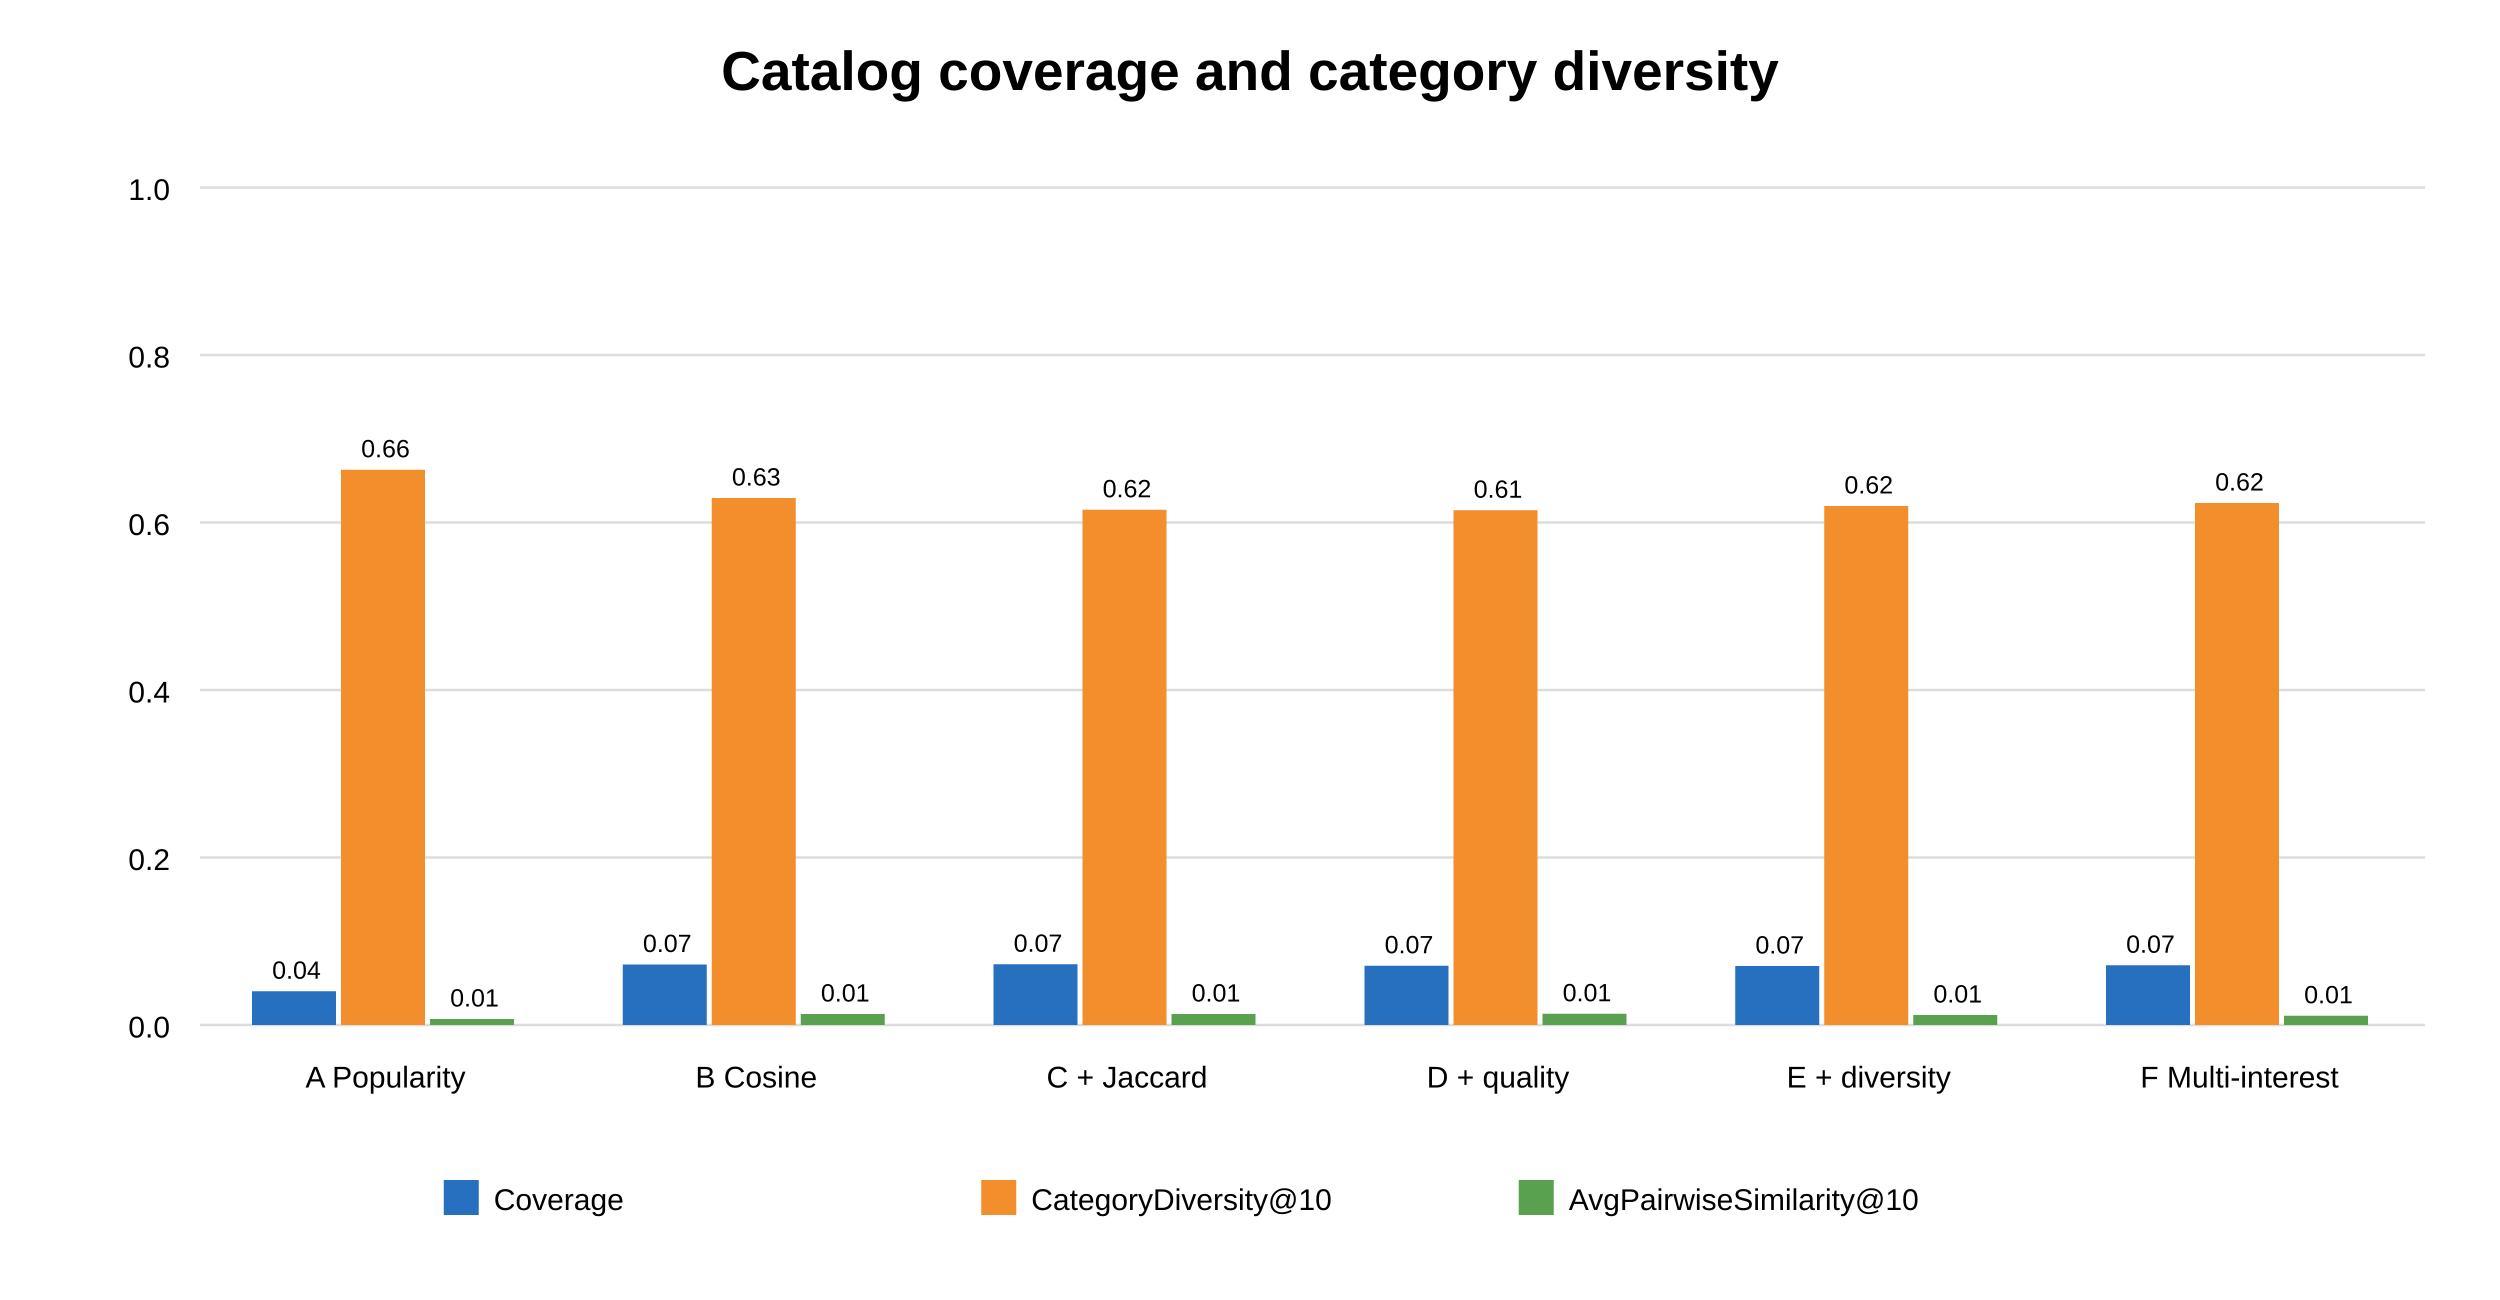
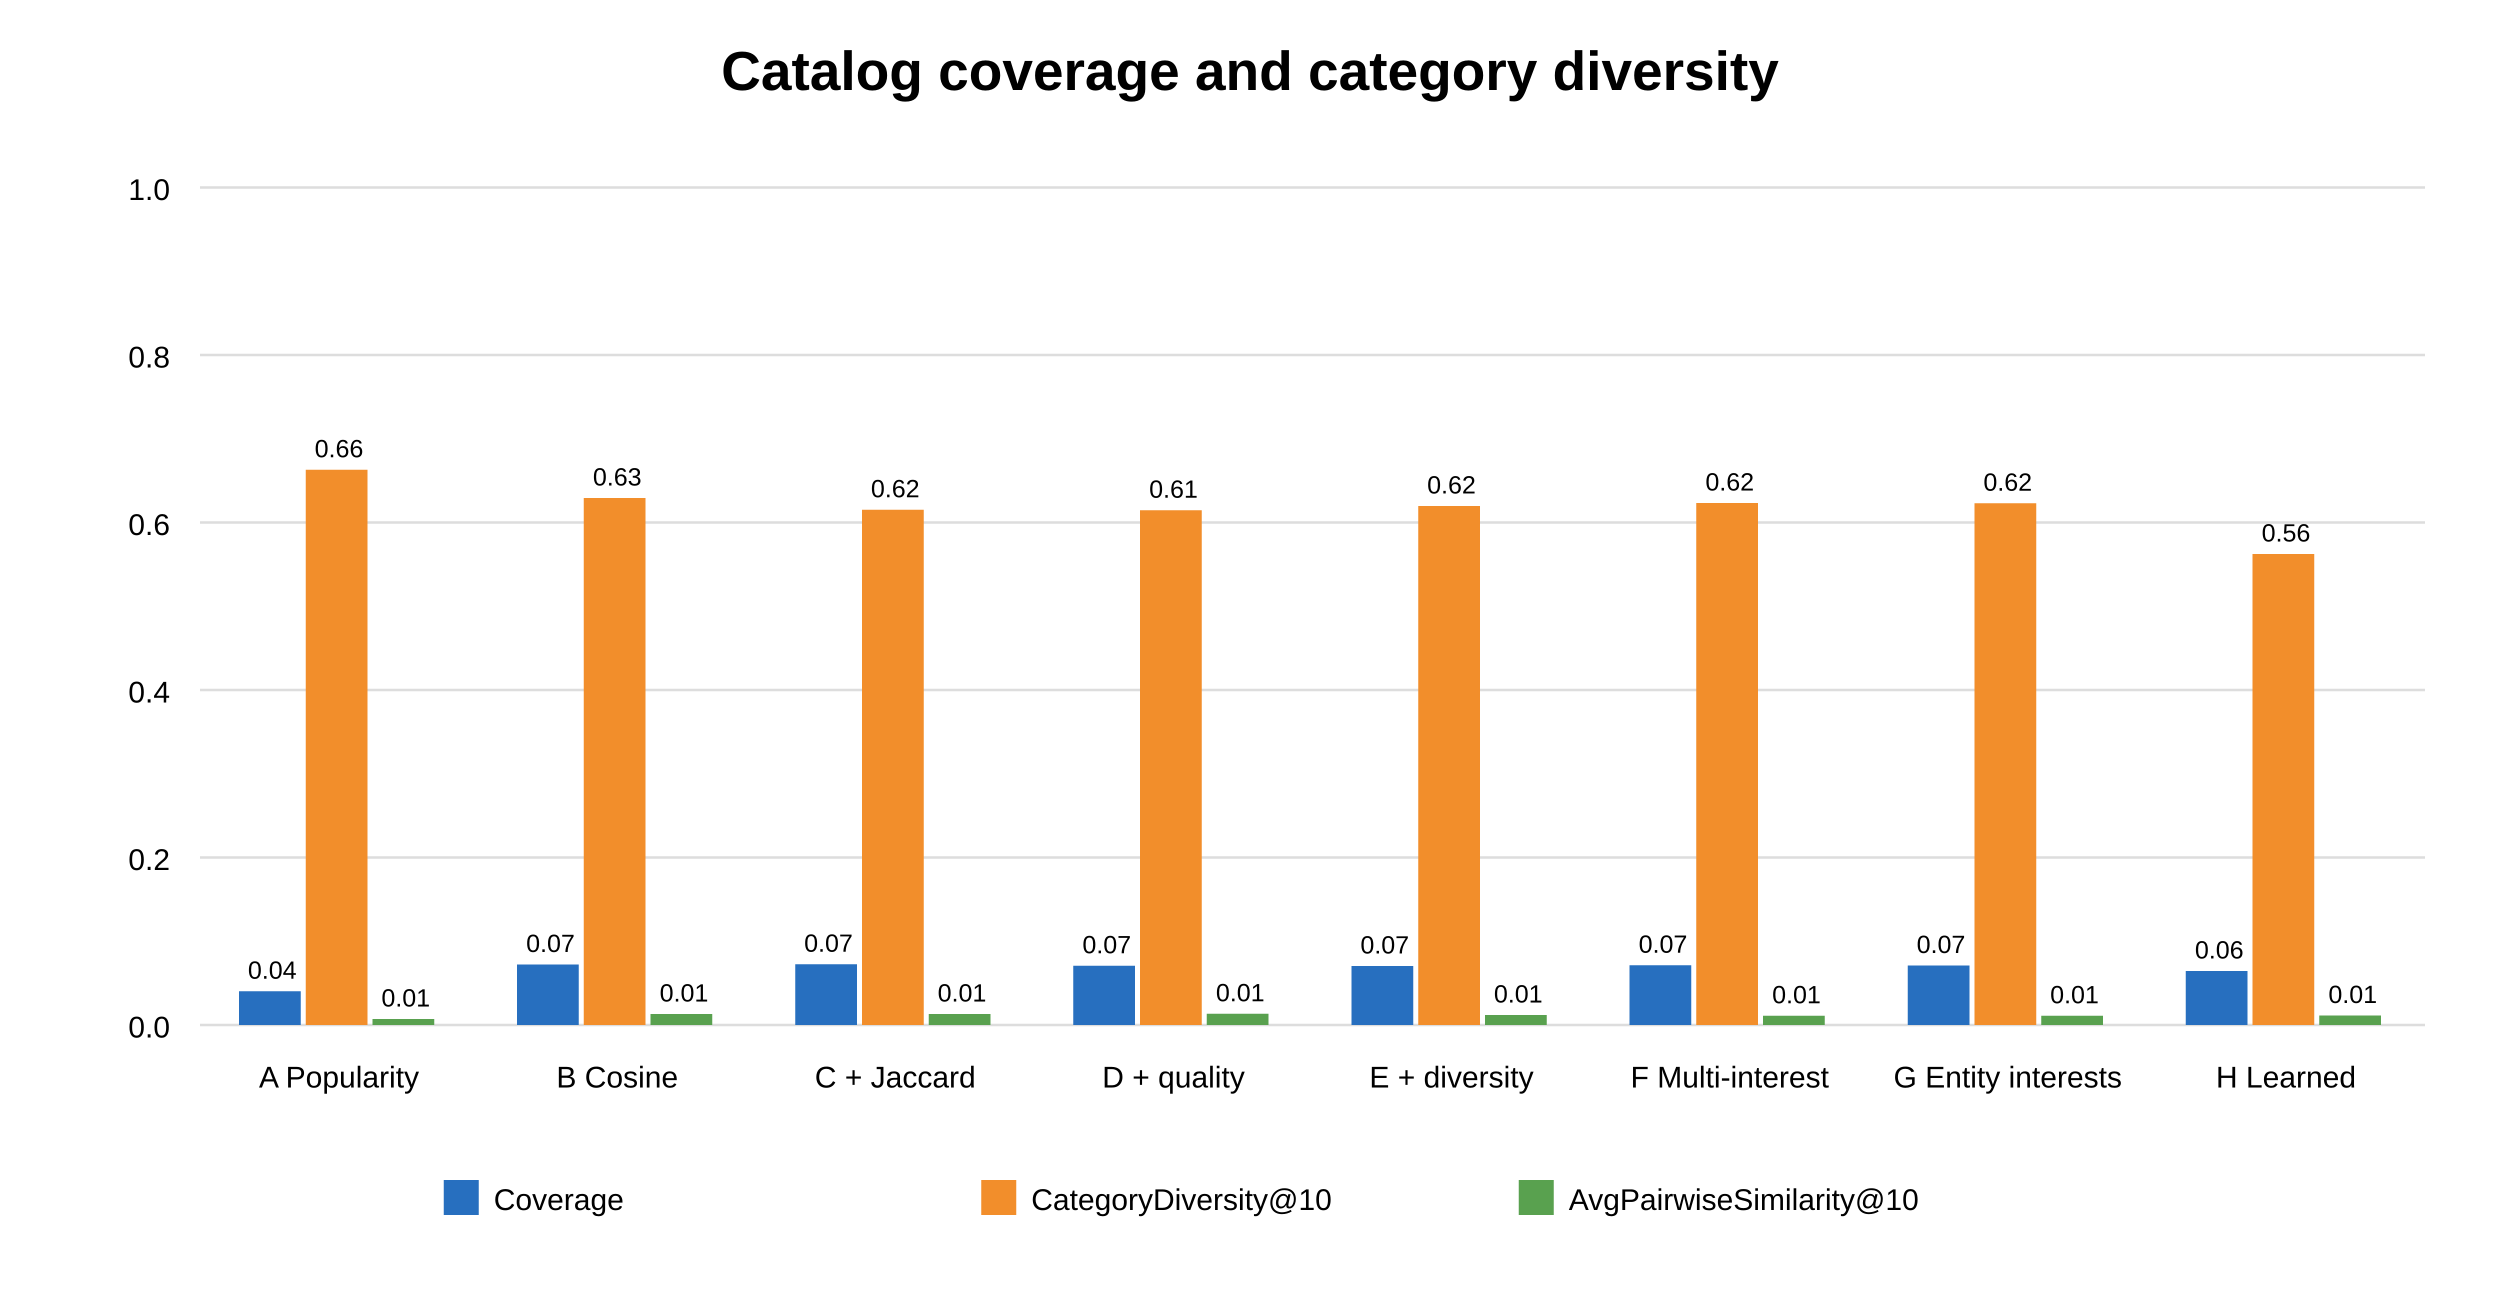
<svg xmlns="http://www.w3.org/2000/svg" width="1000" height="520" viewBox="0 0 1000 520">
  <rect width="100%" height="100%" fill="white" />
  <text x="500.0" y="36" text-anchor="middle" font-family="Arial" font-size="22" font-weight="bold">Catalog coverage and category diversity</text>
  <line x1="80" y1="410.0" x2="970" y2="410.0" stroke="#dddddd" />
  <text x="68" y="415.0" text-anchor="end" font-family="Arial" font-size="12">0.0</text>
  <line x1="80" y1="343.0" x2="970" y2="343.0" stroke="#dddddd" />
  <text x="68" y="348.0" text-anchor="end" font-family="Arial" font-size="12">0.2</text>
  <line x1="80" y1="276.0" x2="970" y2="276.0" stroke="#dddddd" />
  <text x="68" y="281.0" text-anchor="end" font-family="Arial" font-size="12">0.4</text>
  <line x1="80" y1="209.0" x2="970" y2="209.0" stroke="#dddddd" />
  <text x="68" y="214.0" text-anchor="end" font-family="Arial" font-size="12">0.6</text>
  <line x1="80" y1="142.0" x2="970" y2="142.0" stroke="#dddddd" />
  <text x="68" y="147.0" text-anchor="end" font-family="Arial" font-size="12">0.8</text>
  <line x1="80" y1="75.0" x2="970" y2="75.0" stroke="#dddddd" />
  <text x="68" y="80.0" text-anchor="end" font-family="Arial" font-size="12">1.0</text>
-   <rect x="100.8" y="396.5" width="33.6" height="13.5" fill="#276FBF" />
-   <text x="118.6" y="391.5" text-anchor="middle" font-family="Arial" font-size="10">0.04</text>
-   <rect x="136.4" y="187.9" width="33.6" height="222.1" fill="#F28E2B" />
-   <text x="154.2" y="182.9" text-anchor="middle" font-family="Arial" font-size="10">0.66</text>
-   <rect x="172.0" y="407.6" width="33.6" height="2.4" fill="#59A14F" />
-   <text x="189.8" y="402.6" text-anchor="middle" font-family="Arial" font-size="10">0.01</text>
-   <text x="154.2" y="435" text-anchor="middle" font-family="Arial" font-size="12">A Popularity</text>
-   <rect x="249.1" y="385.8" width="33.6" height="24.2" fill="#276FBF" />
-   <text x="266.9" y="380.8" text-anchor="middle" font-family="Arial" font-size="10">0.07</text>
-   <rect x="284.7" y="199.2" width="33.6" height="210.8" fill="#F28E2B" />
-   <text x="302.5" y="194.2" text-anchor="middle" font-family="Arial" font-size="10">0.63</text>
-   <rect x="320.3" y="405.6" width="33.6" height="4.4" fill="#59A14F" />
-   <text x="338.1" y="400.6" text-anchor="middle" font-family="Arial" font-size="10">0.01</text>
-   <text x="302.5" y="435" text-anchor="middle" font-family="Arial" font-size="12">B Cosine</text>
-   <rect x="397.4" y="385.7" width="33.6" height="24.3" fill="#276FBF" />
-   <text x="415.2" y="380.7" text-anchor="middle" font-family="Arial" font-size="10">0.07</text>
-   <rect x="433.0" y="203.9" width="33.6" height="206.1" fill="#F28E2B" />
-   <text x="450.8" y="198.9" text-anchor="middle" font-family="Arial" font-size="10">0.62</text>
-   <rect x="468.6" y="405.6" width="33.6" height="4.4" fill="#59A14F" />
-   <text x="486.4" y="400.6" text-anchor="middle" font-family="Arial" font-size="10">0.01</text>
-   <text x="450.8" y="435" text-anchor="middle" font-family="Arial" font-size="12">C + Jaccard</text>
-   <rect x="545.8" y="386.3" width="33.6" height="23.7" fill="#276FBF" />
-   <text x="563.6" y="381.3" text-anchor="middle" font-family="Arial" font-size="10">0.07</text>
-   <rect x="581.4" y="204.1" width="33.6" height="205.9" fill="#F28E2B" />
-   <text x="599.2" y="199.1" text-anchor="middle" font-family="Arial" font-size="10">0.61</text>
-   <rect x="617.0" y="405.5" width="33.6" height="4.5" fill="#59A14F" />
-   <text x="634.8" y="400.5" text-anchor="middle" font-family="Arial" font-size="10">0.01</text>
-   <text x="599.2" y="435" text-anchor="middle" font-family="Arial" font-size="12">D + quality</text>
-   <rect x="694.1" y="386.4" width="33.6" height="23.6" fill="#276FBF" />
-   <text x="711.9" y="381.4" text-anchor="middle" font-family="Arial" font-size="10">0.07</text>
-   <rect x="729.7" y="202.4" width="33.6" height="207.6" fill="#F28E2B" />
-   <text x="747.5" y="197.4" text-anchor="middle" font-family="Arial" font-size="10">0.62</text>
-   <rect x="765.3" y="406.0" width="33.6" height="4.0" fill="#59A14F" />
-   <text x="783.1" y="401.0" text-anchor="middle" font-family="Arial" font-size="10">0.01</text>
-   <text x="747.5" y="435" text-anchor="middle" font-family="Arial" font-size="12">E + diversity</text>
-   <rect x="842.4" y="386.1" width="33.6" height="23.9" fill="#276FBF" />
-   <text x="860.2" y="381.1" text-anchor="middle" font-family="Arial" font-size="10">0.07</text>
-   <rect x="878.0" y="201.2" width="33.6" height="208.8" fill="#F28E2B" />
-   <text x="895.8" y="196.2" text-anchor="middle" font-family="Arial" font-size="10">0.62</text>
-   <rect x="913.6" y="406.3" width="33.6" height="3.7" fill="#59A14F" />
-   <text x="931.4" y="401.3" text-anchor="middle" font-family="Arial" font-size="10">0.01</text>
-   <text x="895.8" y="435" text-anchor="middle" font-family="Arial" font-size="12">F Multi-interest</text>
+   <rect x="95.6" y="396.5" width="24.7" height="13.5" fill="#276FBF" />
+   <text x="108.9" y="391.5" text-anchor="middle" font-family="Arial" font-size="10">0.04</text>
+   <rect x="122.3" y="187.9" width="24.7" height="222.1" fill="#F28E2B" />
+   <text x="135.6" y="182.9" text-anchor="middle" font-family="Arial" font-size="10">0.66</text>
+   <rect x="149.0" y="407.6" width="24.7" height="2.4" fill="#59A14F" />
+   <text x="162.3" y="402.6" text-anchor="middle" font-family="Arial" font-size="10">0.01</text>
+   <text x="135.6" y="435" text-anchor="middle" font-family="Arial" font-size="12">A Popularity</text>
+   <rect x="206.8" y="385.8" width="24.7" height="24.2" fill="#276FBF" />
+   <text x="220.2" y="380.8" text-anchor="middle" font-family="Arial" font-size="10">0.07</text>
+   <rect x="233.5" y="199.2" width="24.7" height="210.8" fill="#F28E2B" />
+   <text x="246.9" y="194.2" text-anchor="middle" font-family="Arial" font-size="10">0.63</text>
+   <rect x="260.2" y="405.6" width="24.7" height="4.4" fill="#59A14F" />
+   <text x="273.6" y="400.6" text-anchor="middle" font-family="Arial" font-size="10">0.01</text>
+   <text x="246.9" y="435" text-anchor="middle" font-family="Arial" font-size="12">B Cosine</text>
+   <rect x="318.1" y="385.7" width="24.7" height="24.3" fill="#276FBF" />
+   <text x="331.4" y="380.7" text-anchor="middle" font-family="Arial" font-size="10">0.07</text>
+   <rect x="344.8" y="203.9" width="24.7" height="206.1" fill="#F28E2B" />
+   <text x="358.1" y="198.9" text-anchor="middle" font-family="Arial" font-size="10">0.62</text>
+   <rect x="371.5" y="405.6" width="24.7" height="4.4" fill="#59A14F" />
+   <text x="384.8" y="400.6" text-anchor="middle" font-family="Arial" font-size="10">0.01</text>
+   <text x="358.1" y="435" text-anchor="middle" font-family="Arial" font-size="12">C + Jaccard</text>
+   <rect x="429.3" y="386.3" width="24.7" height="23.7" fill="#276FBF" />
+   <text x="442.7" y="381.3" text-anchor="middle" font-family="Arial" font-size="10">0.07</text>
+   <rect x="456.0" y="204.1" width="24.7" height="205.9" fill="#F28E2B" />
+   <text x="469.4" y="199.1" text-anchor="middle" font-family="Arial" font-size="10">0.61</text>
+   <rect x="482.7" y="405.5" width="24.7" height="4.5" fill="#59A14F" />
+   <text x="496.1" y="400.5" text-anchor="middle" font-family="Arial" font-size="10">0.01</text>
+   <text x="469.4" y="435" text-anchor="middle" font-family="Arial" font-size="12">D + quality</text>
+   <rect x="540.6" y="386.4" width="24.7" height="23.6" fill="#276FBF" />
+   <text x="553.9" y="381.4" text-anchor="middle" font-family="Arial" font-size="10">0.07</text>
+   <rect x="567.3" y="202.4" width="24.7" height="207.6" fill="#F28E2B" />
+   <text x="580.6" y="197.4" text-anchor="middle" font-family="Arial" font-size="10">0.62</text>
+   <rect x="594.0" y="406.0" width="24.7" height="4.0" fill="#59A14F" />
+   <text x="607.3" y="401.0" text-anchor="middle" font-family="Arial" font-size="10">0.01</text>
+   <text x="580.6" y="435" text-anchor="middle" font-family="Arial" font-size="12">E + diversity</text>
+   <rect x="651.8" y="386.1" width="24.7" height="23.9" fill="#276FBF" />
+   <text x="665.2" y="381.1" text-anchor="middle" font-family="Arial" font-size="10">0.07</text>
+   <rect x="678.5" y="201.2" width="24.7" height="208.8" fill="#F28E2B" />
+   <text x="691.9" y="196.2" text-anchor="middle" font-family="Arial" font-size="10">0.62</text>
+   <rect x="705.2" y="406.3" width="24.7" height="3.7" fill="#59A14F" />
+   <text x="718.6" y="401.3" text-anchor="middle" font-family="Arial" font-size="10">0.01</text>
+   <text x="691.9" y="435" text-anchor="middle" font-family="Arial" font-size="12">F Multi-interest</text>
+   <rect x="763.1" y="386.2" width="24.7" height="23.8" fill="#276FBF" />
+   <text x="776.4" y="381.2" text-anchor="middle" font-family="Arial" font-size="10">0.07</text>
+   <rect x="789.8" y="201.3" width="24.7" height="208.7" fill="#F28E2B" />
+   <text x="803.1" y="196.3" text-anchor="middle" font-family="Arial" font-size="10">0.62</text>
+   <rect x="816.5" y="406.3" width="24.7" height="3.7" fill="#59A14F" />
+   <text x="829.8" y="401.3" text-anchor="middle" font-family="Arial" font-size="10">0.01</text>
+   <text x="803.1" y="435" text-anchor="middle" font-family="Arial" font-size="12">G Entity interests</text>
+   <rect x="874.3" y="388.4" width="24.7" height="21.6" fill="#276FBF" />
+   <text x="887.7" y="383.4" text-anchor="middle" font-family="Arial" font-size="10">0.06</text>
+   <rect x="901.0" y="221.6" width="24.7" height="188.4" fill="#F28E2B" />
+   <text x="914.4" y="216.6" text-anchor="middle" font-family="Arial" font-size="10">0.56</text>
+   <rect x="927.7" y="406.2" width="24.7" height="3.8" fill="#59A14F" />
+   <text x="941.1" y="401.2" text-anchor="middle" font-family="Arial" font-size="10">0.01</text>
+   <text x="914.4" y="435" text-anchor="middle" font-family="Arial" font-size="12">H Learned</text>
  <rect x="177.5" y="472" width="14" height="14" fill="#276FBF" />
  <text x="197.5" y="484" font-family="Arial" font-size="12">Coverage</text>
  <rect x="392.5" y="472" width="14" height="14" fill="#F28E2B" />
  <text x="412.5" y="484" font-family="Arial" font-size="12">CategoryDiversity@10</text>
  <rect x="607.5" y="472" width="14" height="14" fill="#59A14F" />
  <text x="627.5" y="484" font-family="Arial" font-size="12">AvgPairwiseSimilarity@10</text>
</svg>
